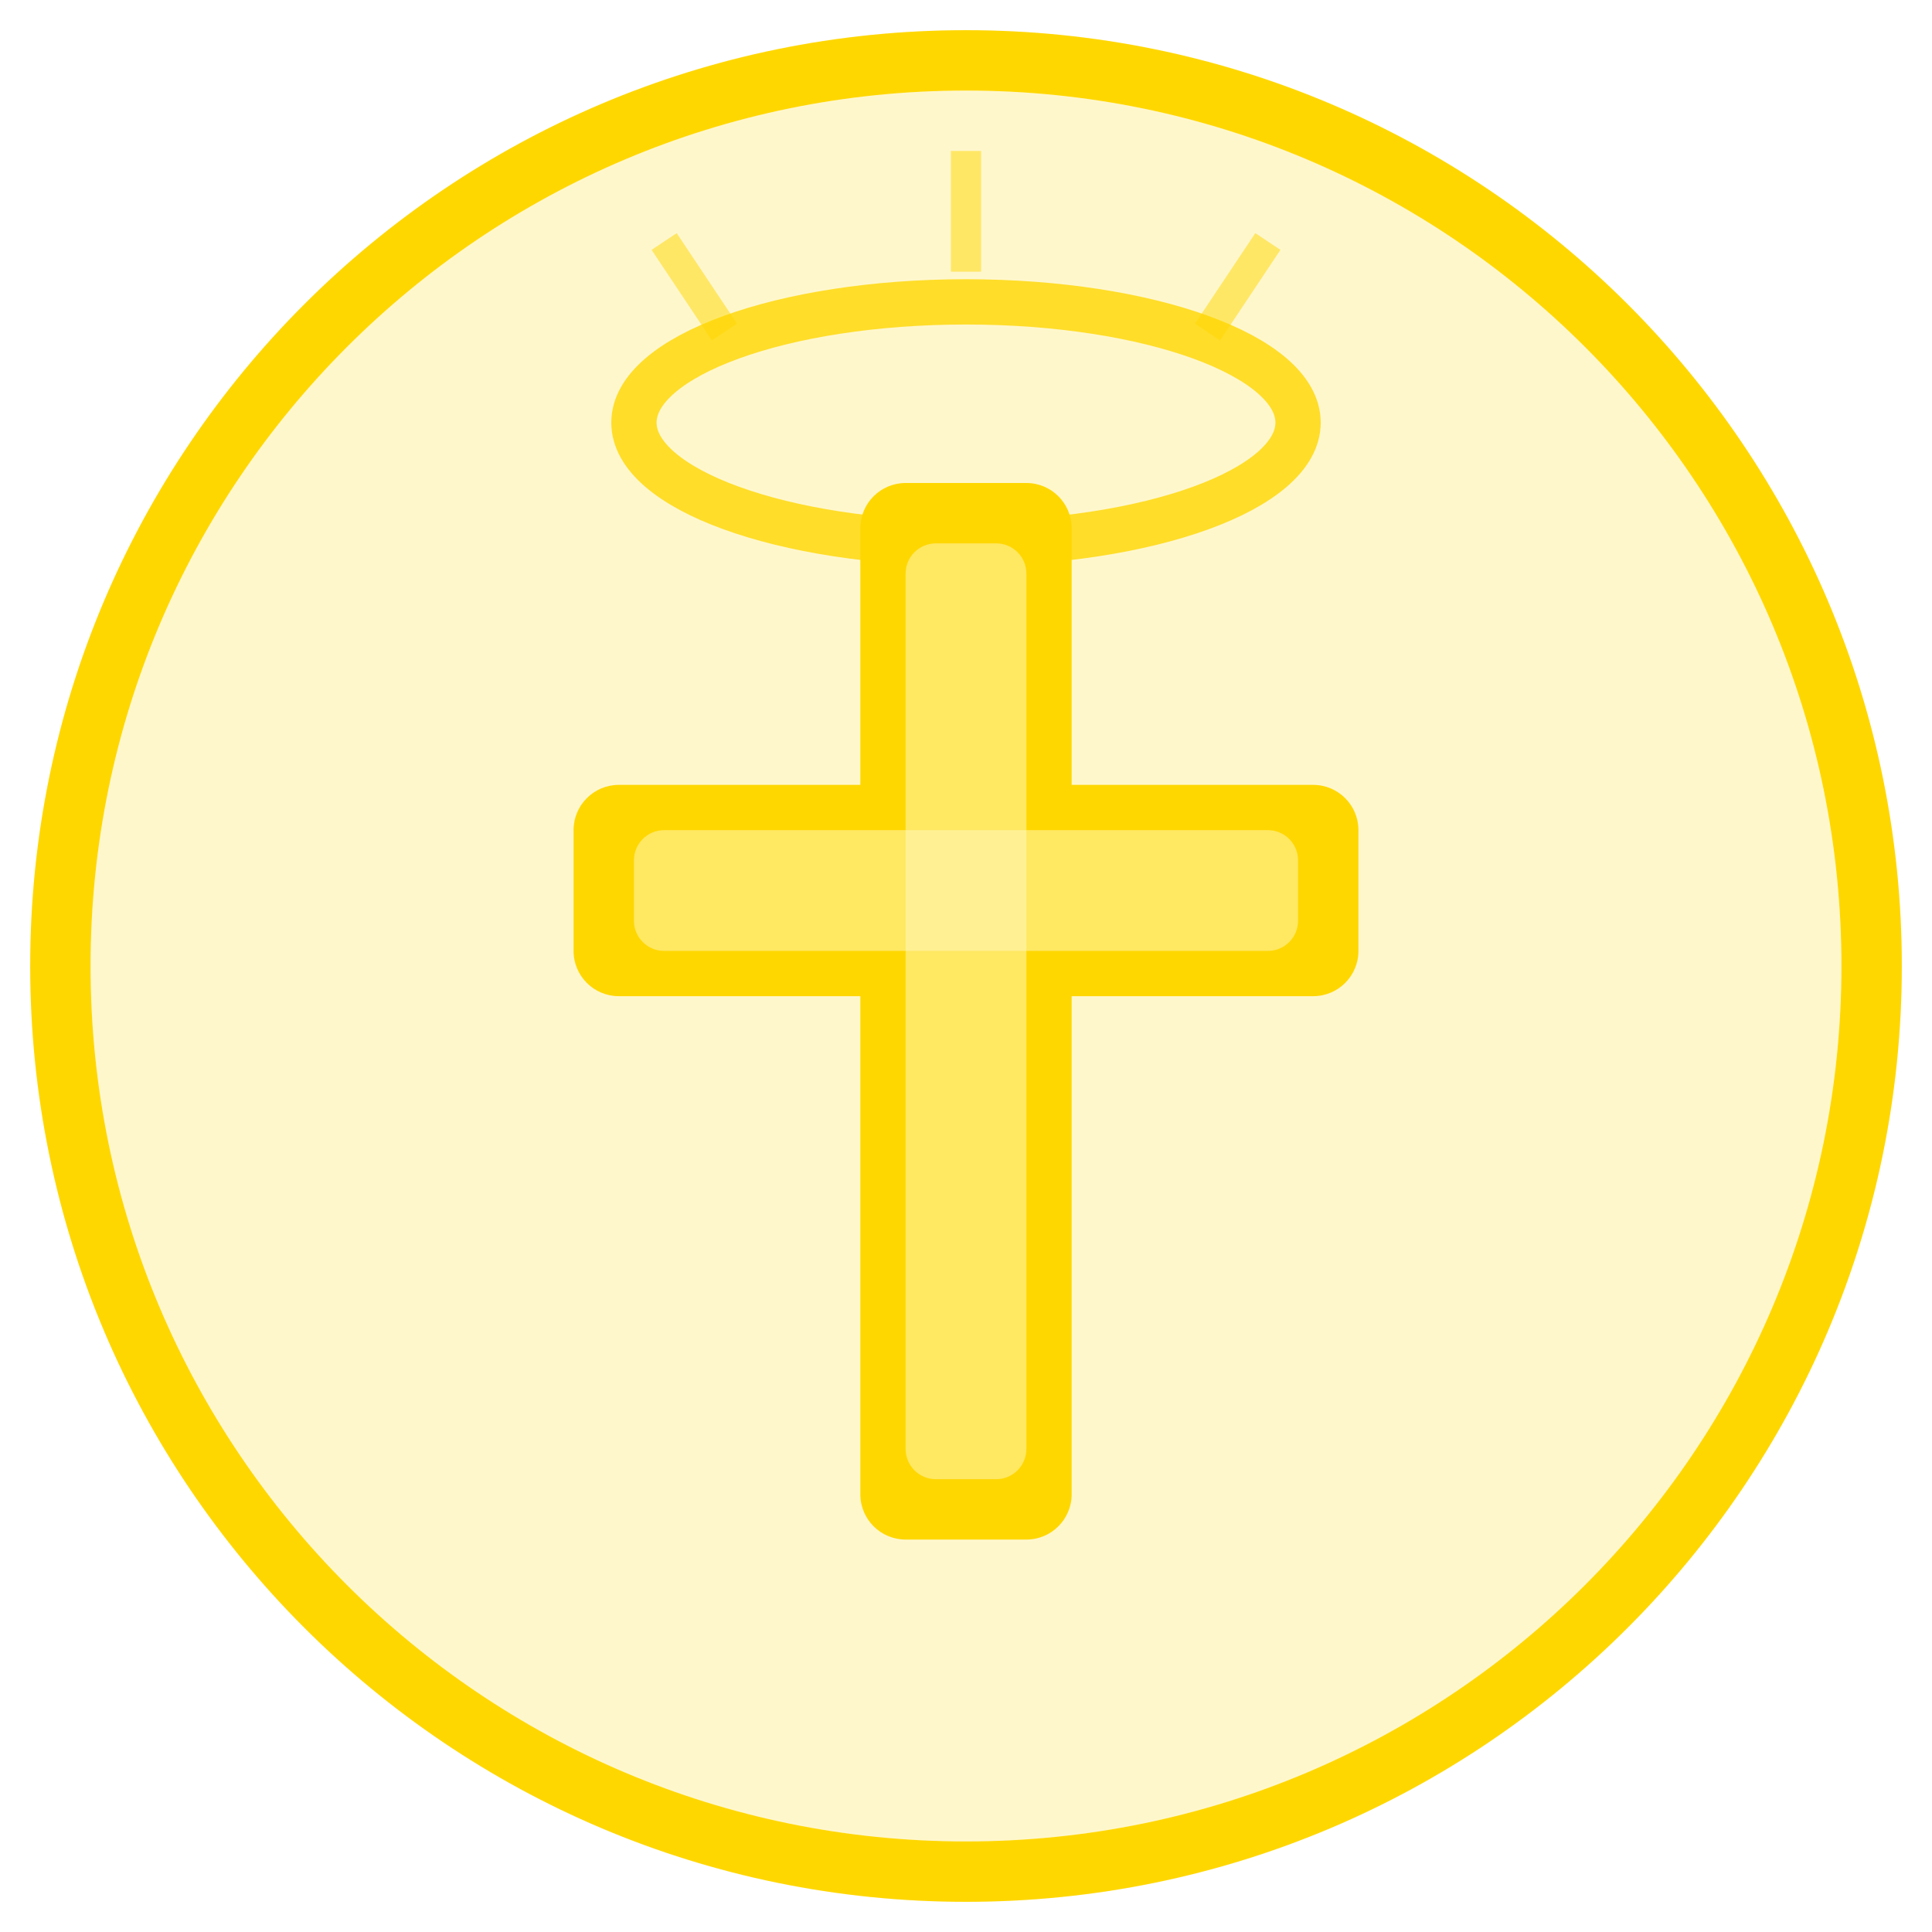
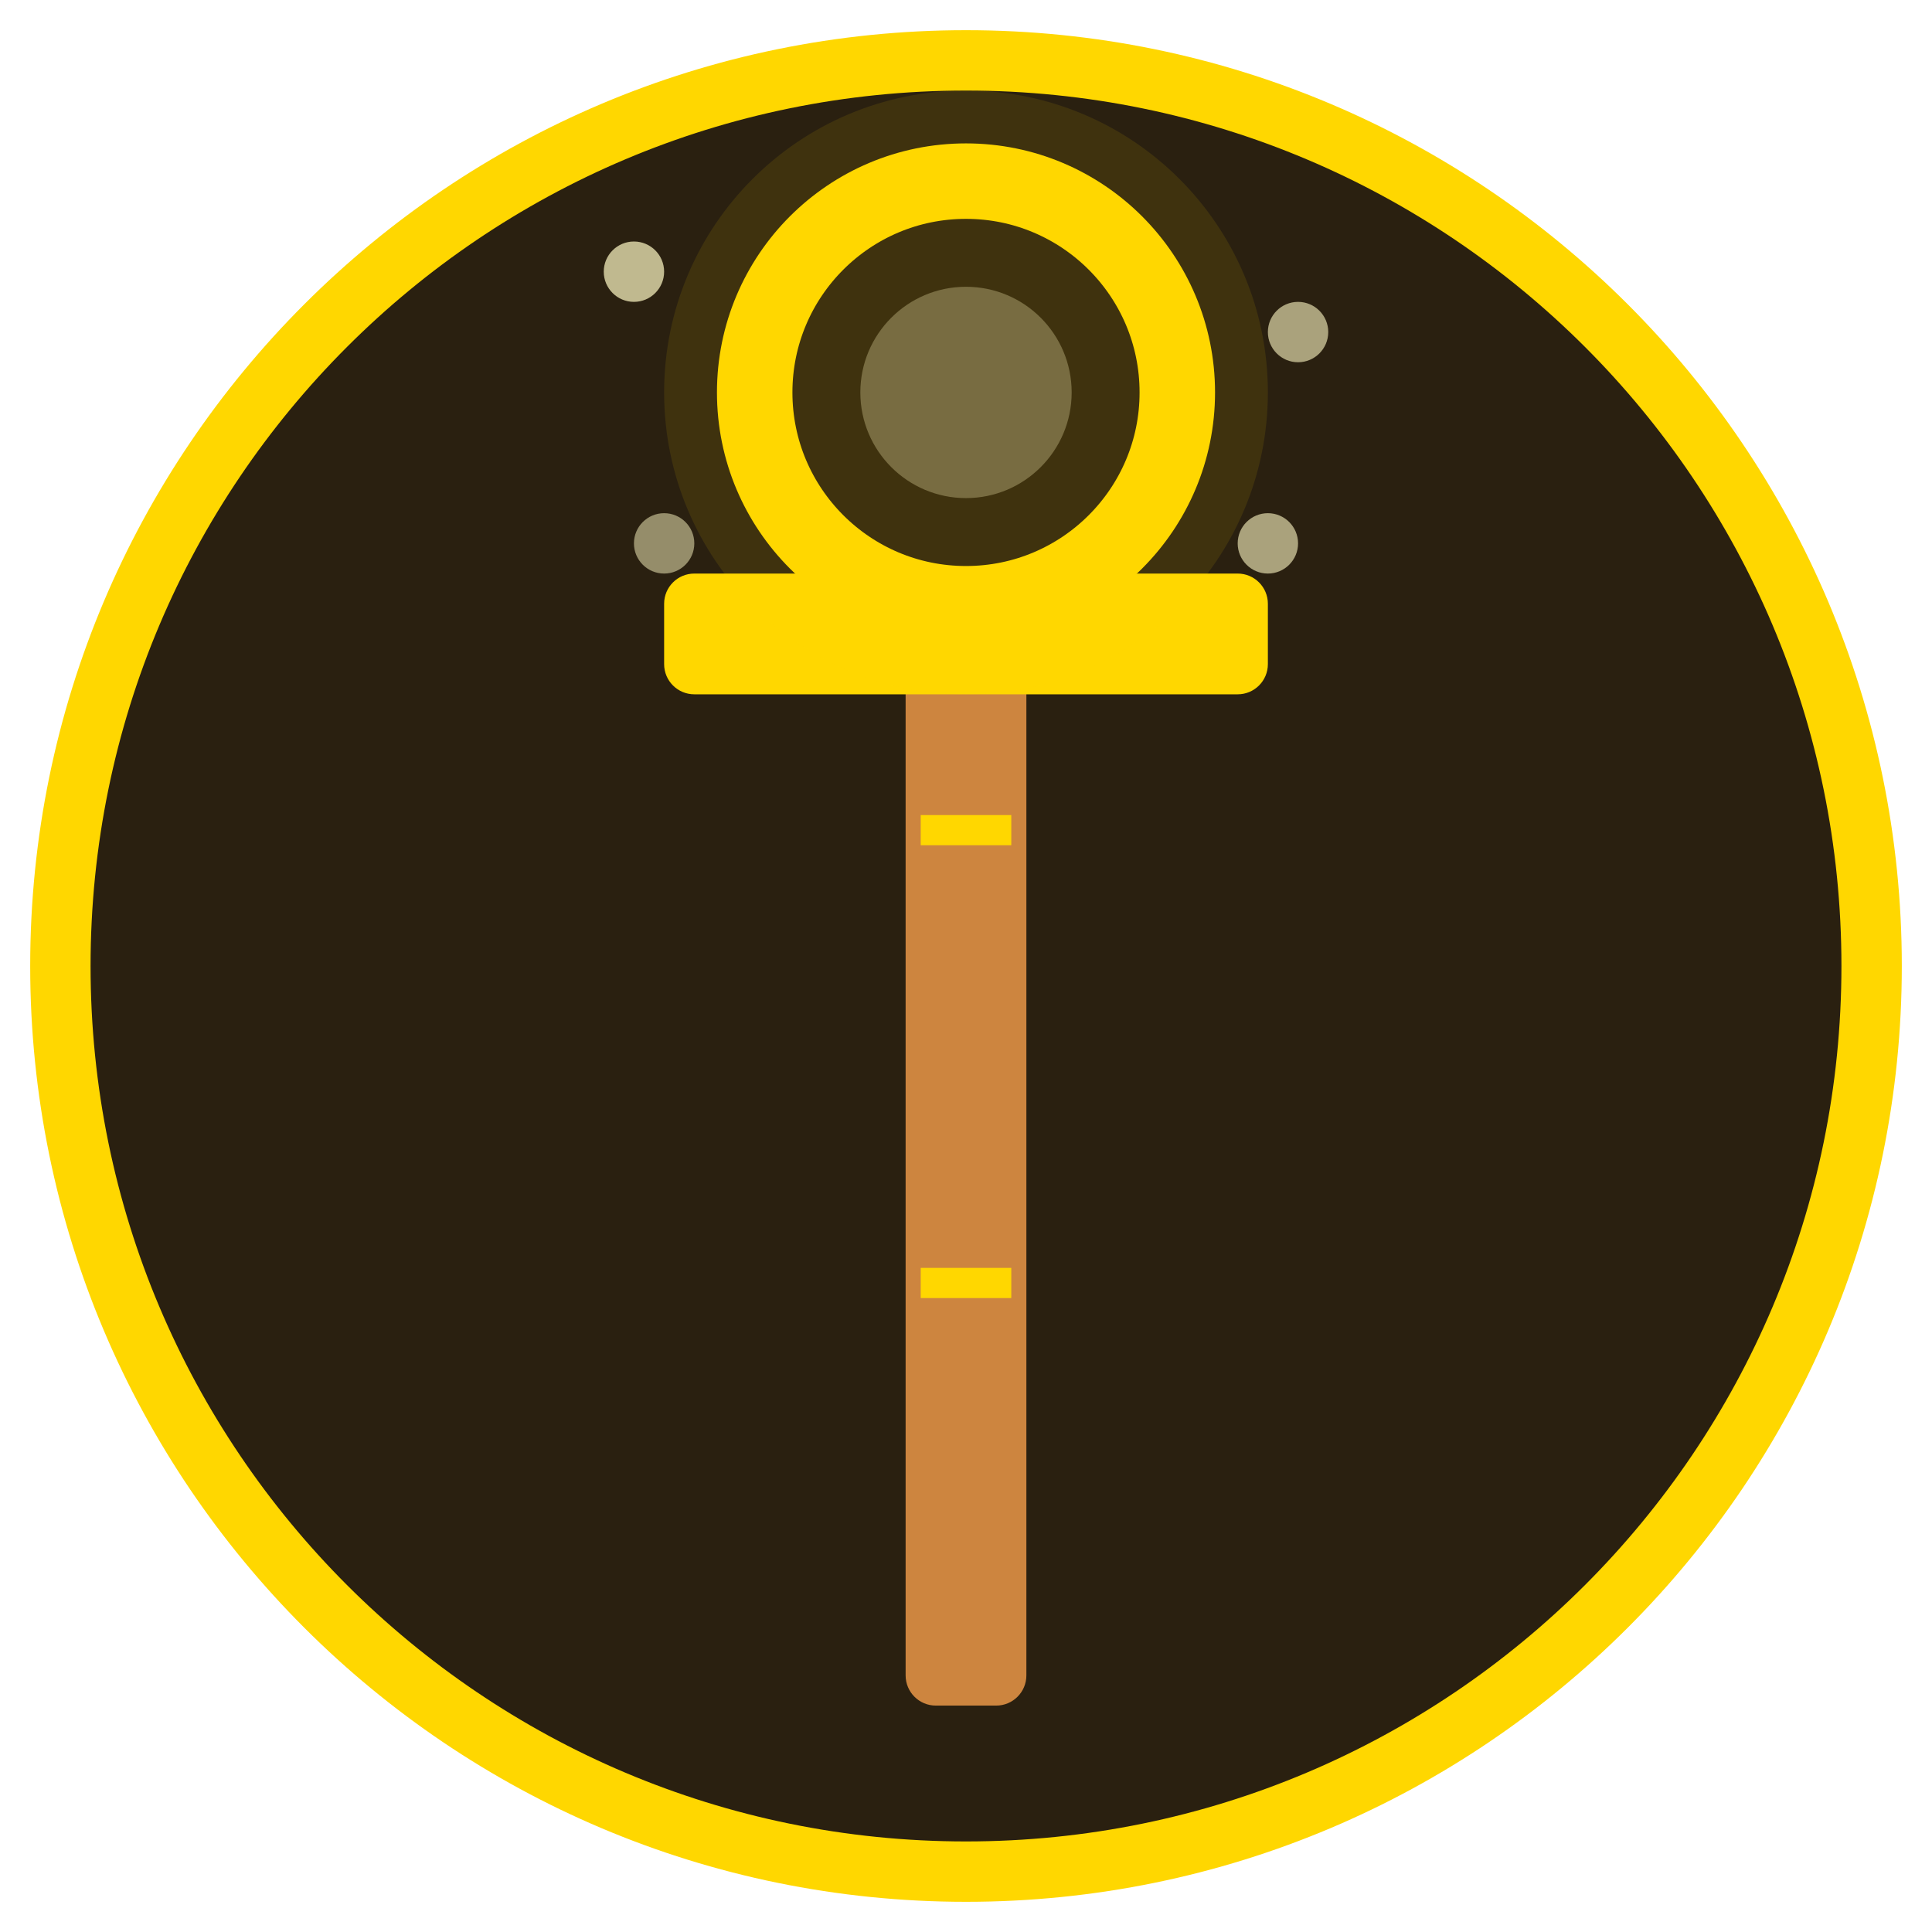
<svg xmlns="http://www.w3.org/2000/svg" width="128" height="128" viewBox="0 0 128 128">
-   <circle cx="64" cy="64" r="60" fill="#FFD700" stroke="#FFF176" stroke-width="4" opacity="0.2" />
-   <circle cx="64" cy="64" r="60" fill="none" stroke="#FFD700" stroke-width="4" />
-   <ellipse cx="64" cy="28" rx="22" ry="8" fill="none" stroke="#FFD700" stroke-width="3" opacity="0.8" />
-   <rect x="57" y="32" width="14" height="70" rx="3" fill="#FFD700" />
-   <rect x="38" y="52" width="52" height="14" rx="3" fill="#FFD700" />
-   <rect x="60" y="36" width="8" height="62" rx="2" fill="#FFF9C4" opacity="0.5" />
-   <rect x="42" y="55" width="44" height="8" rx="2" fill="#FFF9C4" opacity="0.5" />
-   <line x1="64" y1="10" x2="64" y2="18" stroke="#FFD700" stroke-width="2" opacity="0.5" />
-   <line x1="44" y1="16" x2="48" y2="22" stroke="#FFD700" stroke-width="2" opacity="0.5" />
-   <line x1="84" y1="16" x2="80" y2="22" stroke="#FFD700" stroke-width="2" opacity="0.5" />
+   <circle cx="64" cy="64" r="60" fill="#2A2010" stroke="#FFD700" stroke-width="4" />
+   <rect x="60" y="38" width="8" height="75" rx="2" fill="#CD853F" />
+   <line x1="61" y1="55" x2="67" y2="55" stroke="#FFD700" stroke-width="2" />
+   <line x1="61" y1="85" x2="67" y2="85" stroke="#FFD700" stroke-width="2" />
+   <circle cx="64" cy="26" r="14" fill="none" stroke="#FFD700" stroke-width="5" />
+   <circle cx="64" cy="26" r="7" fill="#FFFACD" opacity="0.3" />
+   <rect x="44" y="38" width="40" height="8" rx="2" fill="#FFD700" />
+   <circle cx="64" cy="26" r="20" fill="#FFD700" opacity="0.1" />
+   <circle cx="42" cy="18" r="2" fill="#FFF9C4" opacity="0.7" />
+   <circle cx="86" cy="22" r="2" fill="#FFF9C4" opacity="0.6" />
+   <circle cx="44" cy="36" r="2" fill="#FFF9C4" opacity="0.5" />
+   <circle cx="84" cy="36" r="2" fill="#FFF9C4" opacity="0.6" />
</svg>
